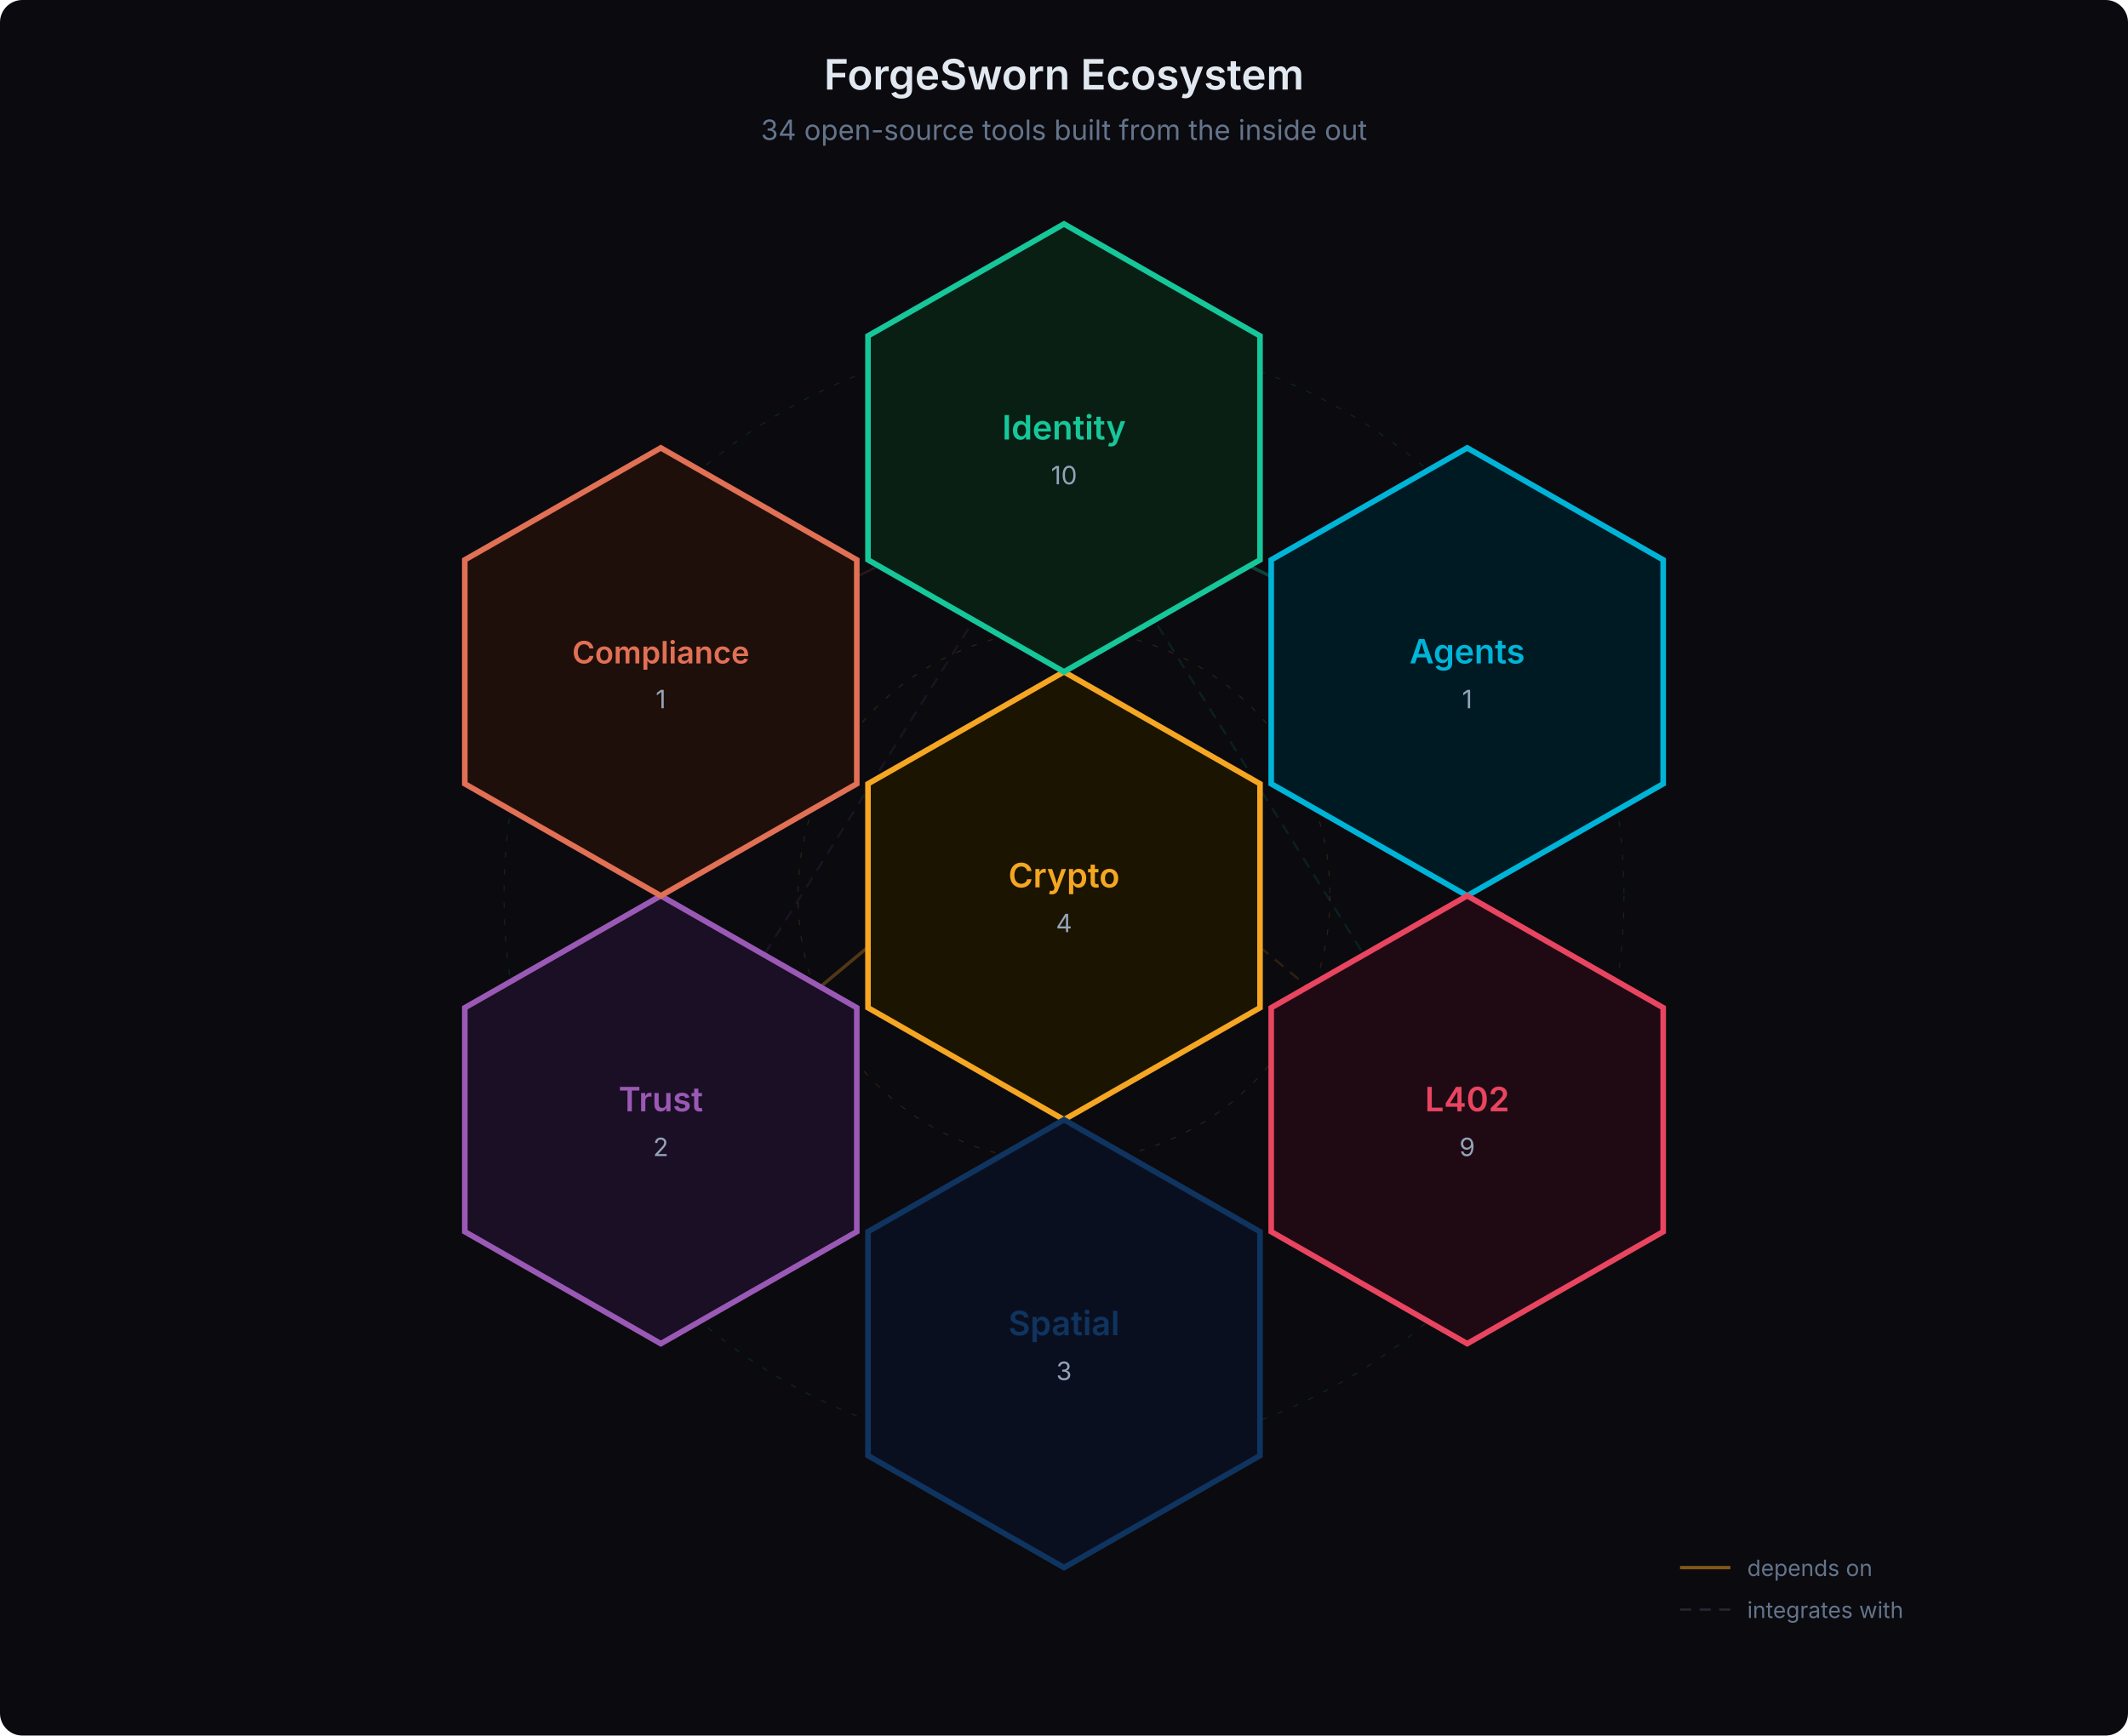
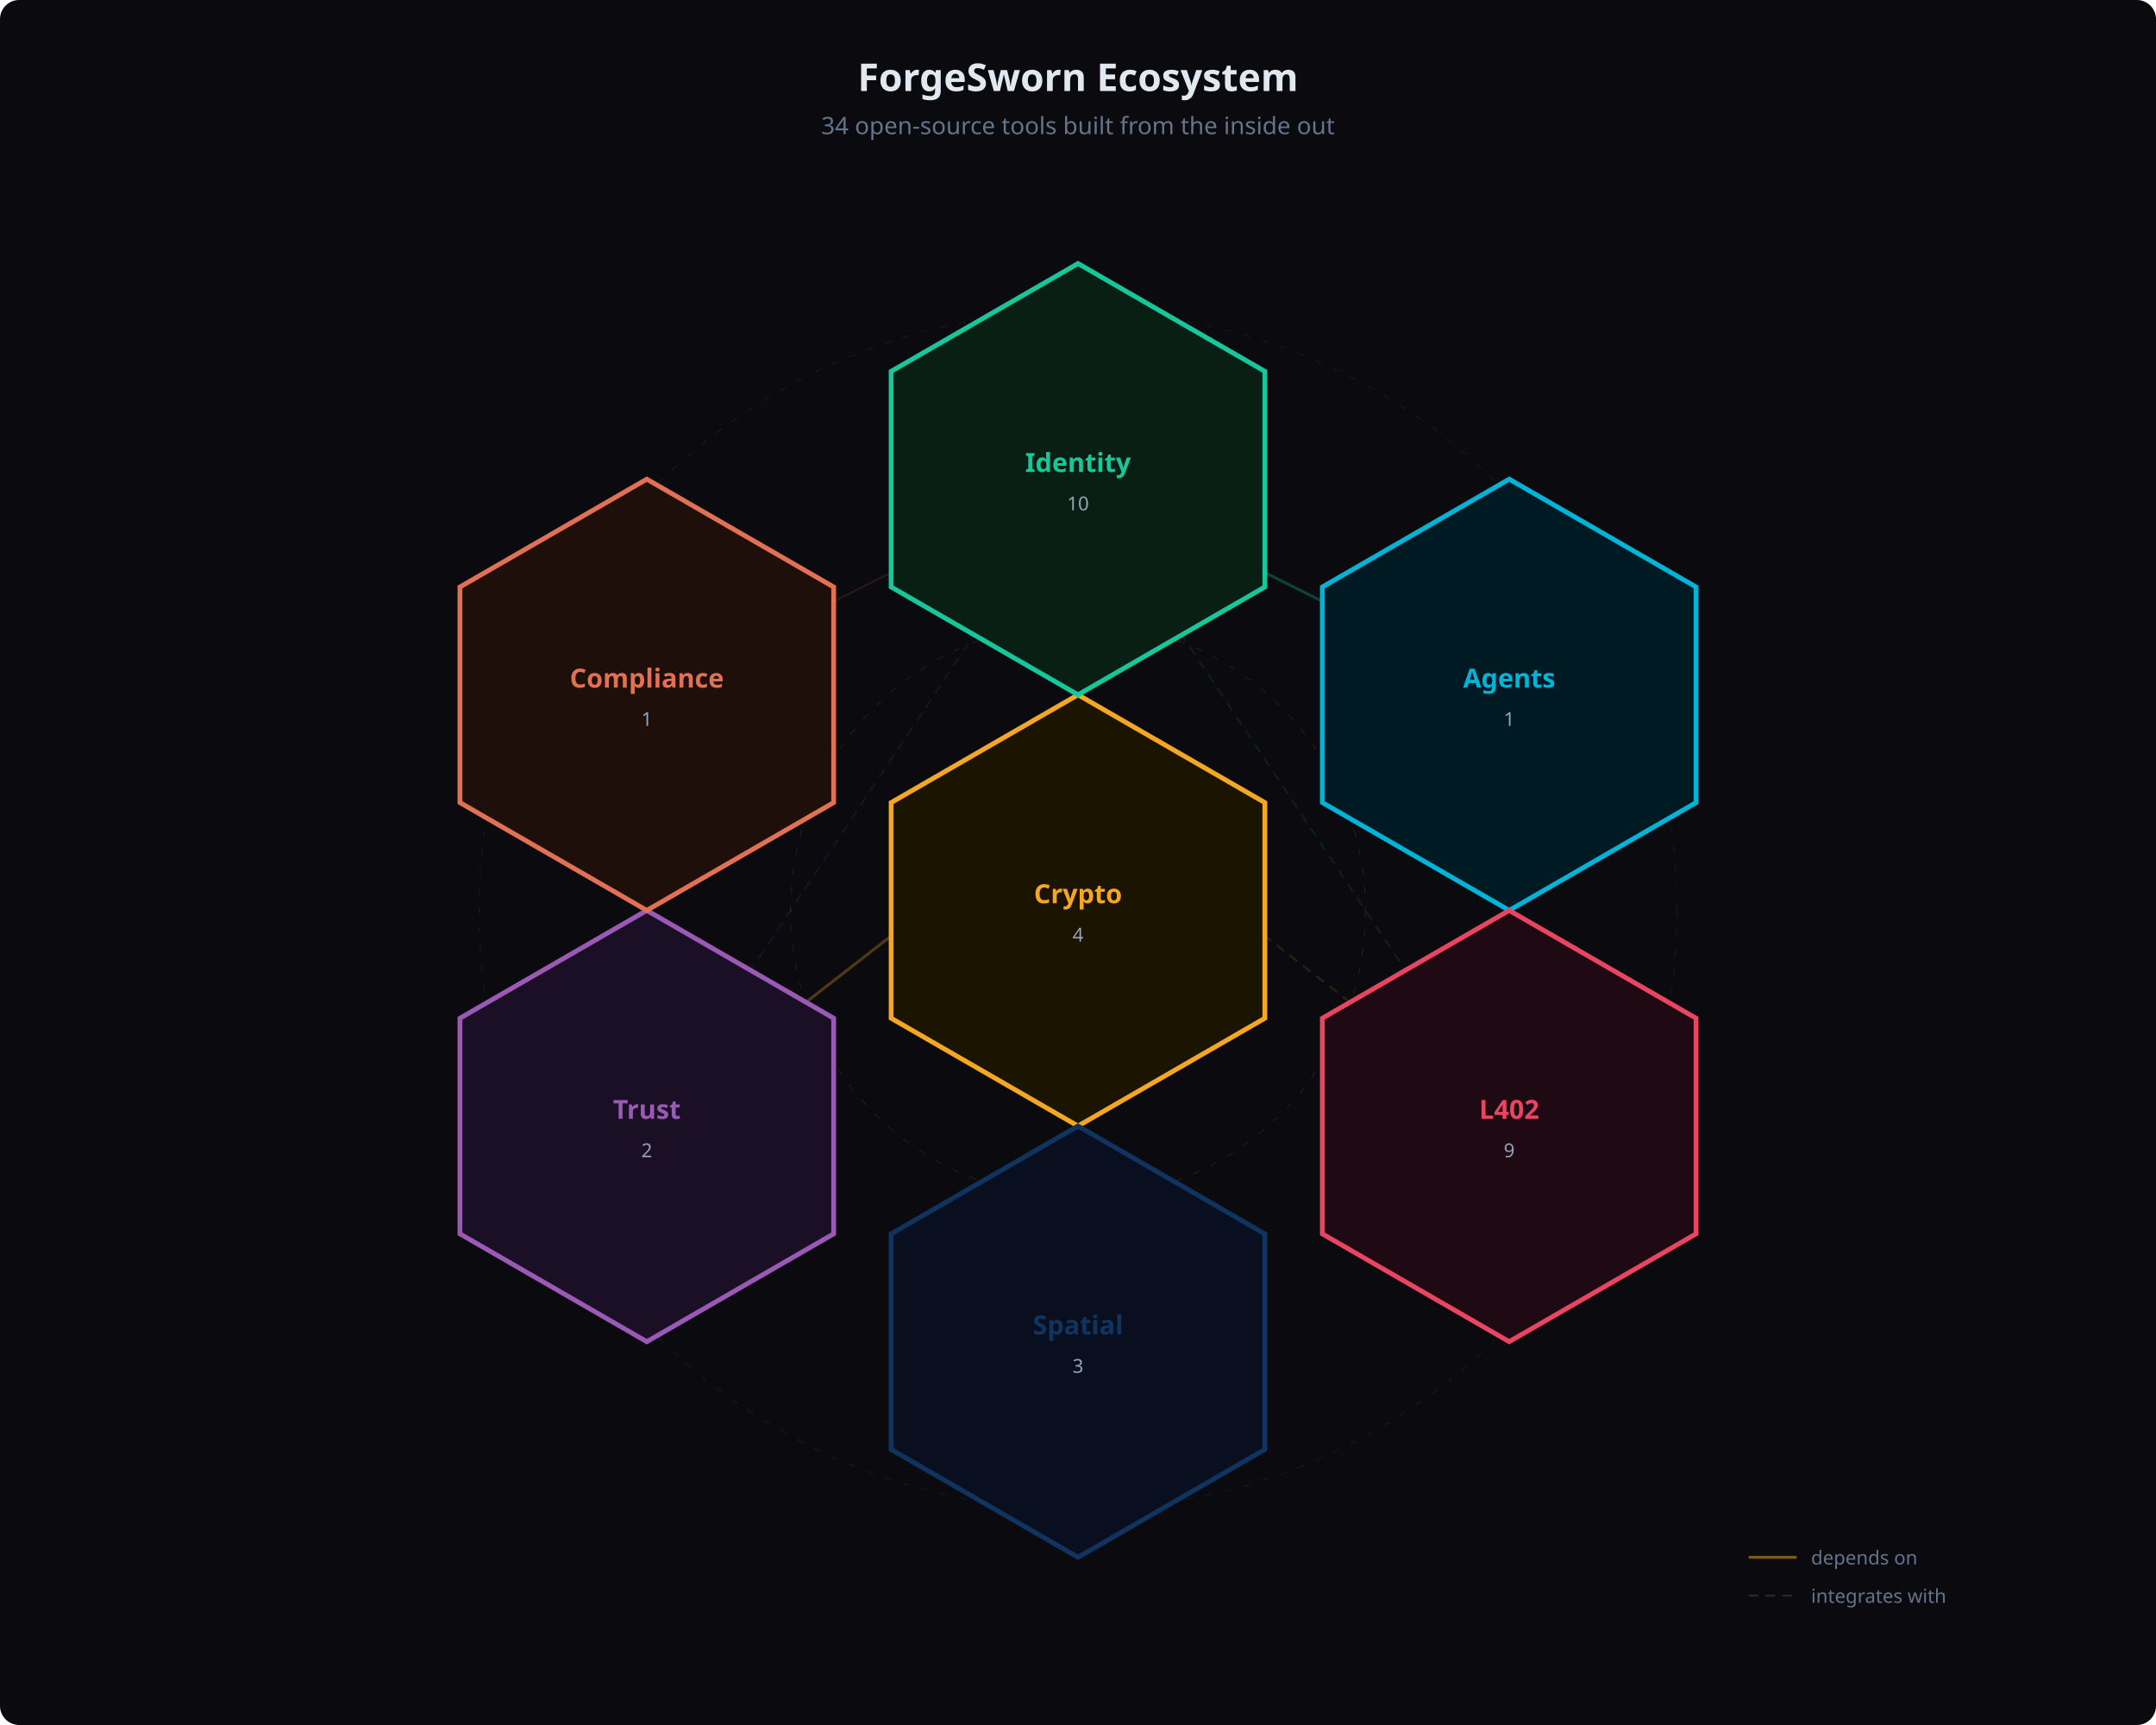
- <svg xmlns="http://www.w3.org/2000/svg" viewBox="0 0 760 620" font-family="system-ui, -apple-system, sans-serif">
-   <rect width="760" height="620" fill="#0a0a0f" rx="8" />
-   <text x="380" y="32" font-size="15" font-weight="600" fill="#e2e8f0" text-anchor="middle">ForgeSworn Ecosystem</text>
-   <text x="380" y="50" font-size="10" fill="#64748b" text-anchor="middle">34 open-source tools built from the inside out</text>
-   <circle cx="380" cy="320" r="95" fill="none" stroke="#f5a623" stroke-width="0.4" stroke-opacity="0.15" stroke-dasharray="2 4" />
-   <circle cx="380" cy="320" r="200" fill="none" stroke="#16c79a" stroke-width="0.4" stroke-opacity="0.15" stroke-dasharray="2 4" />
-   <line x1="380" y1="280" x2="380" y2="170" stroke="#f5a623" stroke-width="1.2" stroke-opacity="0.3" />
-   <line x1="380" y1="280" x2="236" y2="400" stroke="#f5a623" stroke-width="1.2" stroke-opacity="0.3" />
-   <line x1="380" y1="280" x2="524" y2="400" stroke="#f5a623" stroke-width="0.8" stroke-opacity="0.15" stroke-dasharray="4 3" />
-   <line x1="380" y1="170" x2="524" y2="240" stroke="#16c79a" stroke-width="1.2" stroke-opacity="0.3" />
-   <line x1="380" y1="170" x2="524" y2="400" stroke="#16c79a" stroke-width="0.8" stroke-opacity="0.12" stroke-dasharray="4 3" />
-   <line x1="380" y1="170" x2="380" y2="480" stroke="#16c79a" stroke-width="0.8" stroke-opacity="0.12" stroke-dasharray="4 3" />
-   <line x1="236" y1="400" x2="380" y2="170" stroke="#9b59b6" stroke-width="0.8" stroke-opacity="0.12" stroke-dasharray="4 3" />
-   <line x1="236" y1="240" x2="380" y2="170" stroke="#e17055" stroke-width="0.8" stroke-opacity="0.15" />
-   <polygon points="380,240 450,280 450,360 380,400 310,360 310,280" fill="#1a1400" stroke="#f5a623" stroke-width="2" />
-   <text x="380" y="317" font-size="12" font-weight="600" fill="#f5a623" text-anchor="middle">Crypto</text>
-   <text x="380" y="333" font-size="9" fill="#94a3b8" text-anchor="middle">4</text>
-   <polygon points="380,80 450,120 450,200 380,240 310,200 310,120" fill="#0a1f14" stroke="#16c79a" stroke-width="2" />
-   <text x="380" y="157" font-size="12" font-weight="600" fill="#16c79a" text-anchor="middle">Identity</text>
-   <text x="380" y="173" font-size="9" fill="#94a3b8" text-anchor="middle">10</text>
-   <polygon points="524,160 594,200 594,280 524,320 454,280 454,200" fill="#001a24" stroke="#00b4d8" stroke-width="2" />
-   <text x="524" y="237" font-size="12" font-weight="600" fill="#00b4d8" text-anchor="middle">Agents</text>
-   <text x="524" y="253" font-size="9" fill="#94a3b8" text-anchor="middle">1</text>
-   <polygon points="524,320 594,360 594,440 524,480 454,440 454,360" fill="#1f0a14" stroke="#e94560" stroke-width="2" />
-   <text x="524" y="397" font-size="12" font-weight="600" fill="#e94560" text-anchor="middle">L402</text>
-   <text x="524" y="413" font-size="9" fill="#94a3b8" text-anchor="middle">9</text>
-   <polygon points="236,320 306,360 306,440 236,480 166,440 166,360" fill="#1a0f24" stroke="#9b59b6" stroke-width="2" />
-   <text x="236" y="397" font-size="12" font-weight="600" fill="#9b59b6" text-anchor="middle">Trust</text>
-   <text x="236" y="413" font-size="9" fill="#94a3b8" text-anchor="middle">2</text>
-   <polygon points="236,160 306,200 306,280 236,320 166,280 166,200" fill="#1f0f0a" stroke="#e17055" stroke-width="2" />
-   <text x="236" y="237" font-size="11" font-weight="600" fill="#e17055" text-anchor="middle">Compliance</text>
-   <text x="236" y="253" font-size="9" fill="#94a3b8" text-anchor="middle">1</text>
-   <polygon points="380,400 450,440 450,520 380,560 310,520 310,440" fill="#0a0f1f" stroke="#0f3460" stroke-width="2" />
-   <text x="380" y="477" font-size="12" font-weight="600" fill="#0f3460" text-anchor="middle">Spatial</text>
-   <text x="380" y="493" font-size="9" fill="#94a3b8" text-anchor="middle">3</text>
-   <line x1="600" y1="560" x2="618" y2="560" stroke="#f5a623" stroke-width="1.2" stroke-opacity="0.5" />
-   <text x="624" y="563" font-size="8" fill="#64748b">depends on</text>
-   <line x1="600" y1="575" x2="618" y2="575" stroke="#64748b" stroke-width="0.8" stroke-opacity="0.3" stroke-dasharray="4 3" />
-   <text x="624" y="578" font-size="8" fill="#64748b">integrates with</text>
+ <svg xmlns="http://www.w3.org/2000/svg" viewBox="0 0 900 720" font-family="sans-serif">
+   <rect width="900" height="720" fill="#0a0a0f" rx="8" />
+   <text x="450" y="38" font-size="16" font-weight="600" fill="#e2e8f0" text-anchor="middle">ForgeSworn Ecosystem</text>
+   <text x="450" y="56" font-size="10" fill="#64748b" text-anchor="middle">34 open-source tools built from the inside out</text>
+   <circle cx="450" cy="380" r="120" fill="none" stroke="#f5a623" stroke-width="0.4" stroke-opacity="0.12" stroke-dasharray="3 5" />
+   <circle cx="450" cy="380" r="250" fill="none" stroke="#16c79a" stroke-width="0.4" stroke-opacity="0.12" stroke-dasharray="3 5" />
+   <line x1="450" y1="330" x2="450" y2="200" stroke="#f5a623" stroke-width="1.2" stroke-opacity="0.3" />
+   <line x1="450" y1="330" x2="270" y2="470" stroke="#f5a623" stroke-width="1.2" stroke-opacity="0.3" />
+   <line x1="450" y1="330" x2="630" y2="470" stroke="#f5a623" stroke-width="0.8" stroke-opacity="0.15" stroke-dasharray="4 3" />
+   <line x1="450" y1="200" x2="630" y2="290" stroke="#16c79a" stroke-width="1.2" stroke-opacity="0.3" />
+   <line x1="450" y1="200" x2="630" y2="470" stroke="#16c79a" stroke-width="0.8" stroke-opacity="0.12" stroke-dasharray="4 3" />
+   <line x1="450" y1="200" x2="450" y2="560" stroke="#16c79a" stroke-width="0.8" stroke-opacity="0.12" stroke-dasharray="4 3" />
+   <line x1="270" y1="470" x2="450" y2="200" stroke="#9b59b6" stroke-width="0.8" stroke-opacity="0.12" stroke-dasharray="4 3" />
+   <line x1="270" y1="290" x2="450" y2="200" stroke="#e17055" stroke-width="0.8" stroke-opacity="0.15" />
+   <polygon points="450,290 528,335 528,425 450,470 372,425 372,335" fill="#1a1400" stroke="#f5a623" stroke-width="2" />
+   <text x="450" y="377" font-size="11" font-weight="600" fill="#f5a623" text-anchor="middle">Crypto</text>
+   <text x="450" y="393" font-size="8" fill="#94a3b8" text-anchor="middle">4</text>
+   <polygon points="450,110 528,155 528,245 450,290 372,245 372,155" fill="#0a1f14" stroke="#16c79a" stroke-width="2" />
+   <text x="450" y="197" font-size="11" font-weight="600" fill="#16c79a" text-anchor="middle">Identity</text>
+   <text x="450" y="213" font-size="8" fill="#94a3b8" text-anchor="middle">10</text>
+   <polygon points="630,200 708,245 708,335 630,380 552,335 552,245" fill="#001a24" stroke="#00b4d8" stroke-width="2" />
+   <text x="630" y="287" font-size="11" font-weight="600" fill="#00b4d8" text-anchor="middle">Agents</text>
+   <text x="630" y="303" font-size="8" fill="#94a3b8" text-anchor="middle">1</text>
+   <polygon points="630,380 708,425 708,515 630,560 552,515 552,425" fill="#1f0a14" stroke="#e94560" stroke-width="2" />
+   <text x="630" y="467" font-size="11" font-weight="600" fill="#e94560" text-anchor="middle">L402</text>
+   <text x="630" y="483" font-size="8" fill="#94a3b8" text-anchor="middle">9</text>
+   <polygon points="270,380 348,425 348,515 270,560 192,515 192,425" fill="#1a0f24" stroke="#9b59b6" stroke-width="2" />
+   <text x="270" y="467" font-size="11" font-weight="600" fill="#9b59b6" text-anchor="middle">Trust</text>
+   <text x="270" y="483" font-size="8" fill="#94a3b8" text-anchor="middle">2</text>
+   <polygon points="270,200 348,245 348,335 270,380 192,335 192,245" fill="#1f0f0a" stroke="#e17055" stroke-width="2" />
+   <text x="270" y="287" font-size="11" font-weight="600" fill="#e17055" text-anchor="middle">Compliance</text>
+   <text x="270" y="303" font-size="8" fill="#94a3b8" text-anchor="middle">1</text>
+   <polygon points="450,470 528,515 528,605 450,650 372,605 372,515" fill="#0a0f1f" stroke="#0f3460" stroke-width="2" />
+   <text x="450" y="557" font-size="11" font-weight="600" fill="#0f3460" text-anchor="middle">Spatial</text>
+   <text x="450" y="573" font-size="8" fill="#94a3b8" text-anchor="middle">3</text>
+   <line x1="730" y1="650" x2="750" y2="650" stroke="#f5a623" stroke-width="1.2" stroke-opacity="0.5" />
+   <text x="756" y="653" font-size="8" fill="#64748b">depends on</text>
+   <line x1="730" y1="666" x2="750" y2="666" stroke="#64748b" stroke-width="0.8" stroke-opacity="0.3" stroke-dasharray="4 3" />
+   <text x="756" y="669" font-size="8" fill="#64748b">integrates with</text>
</svg>
